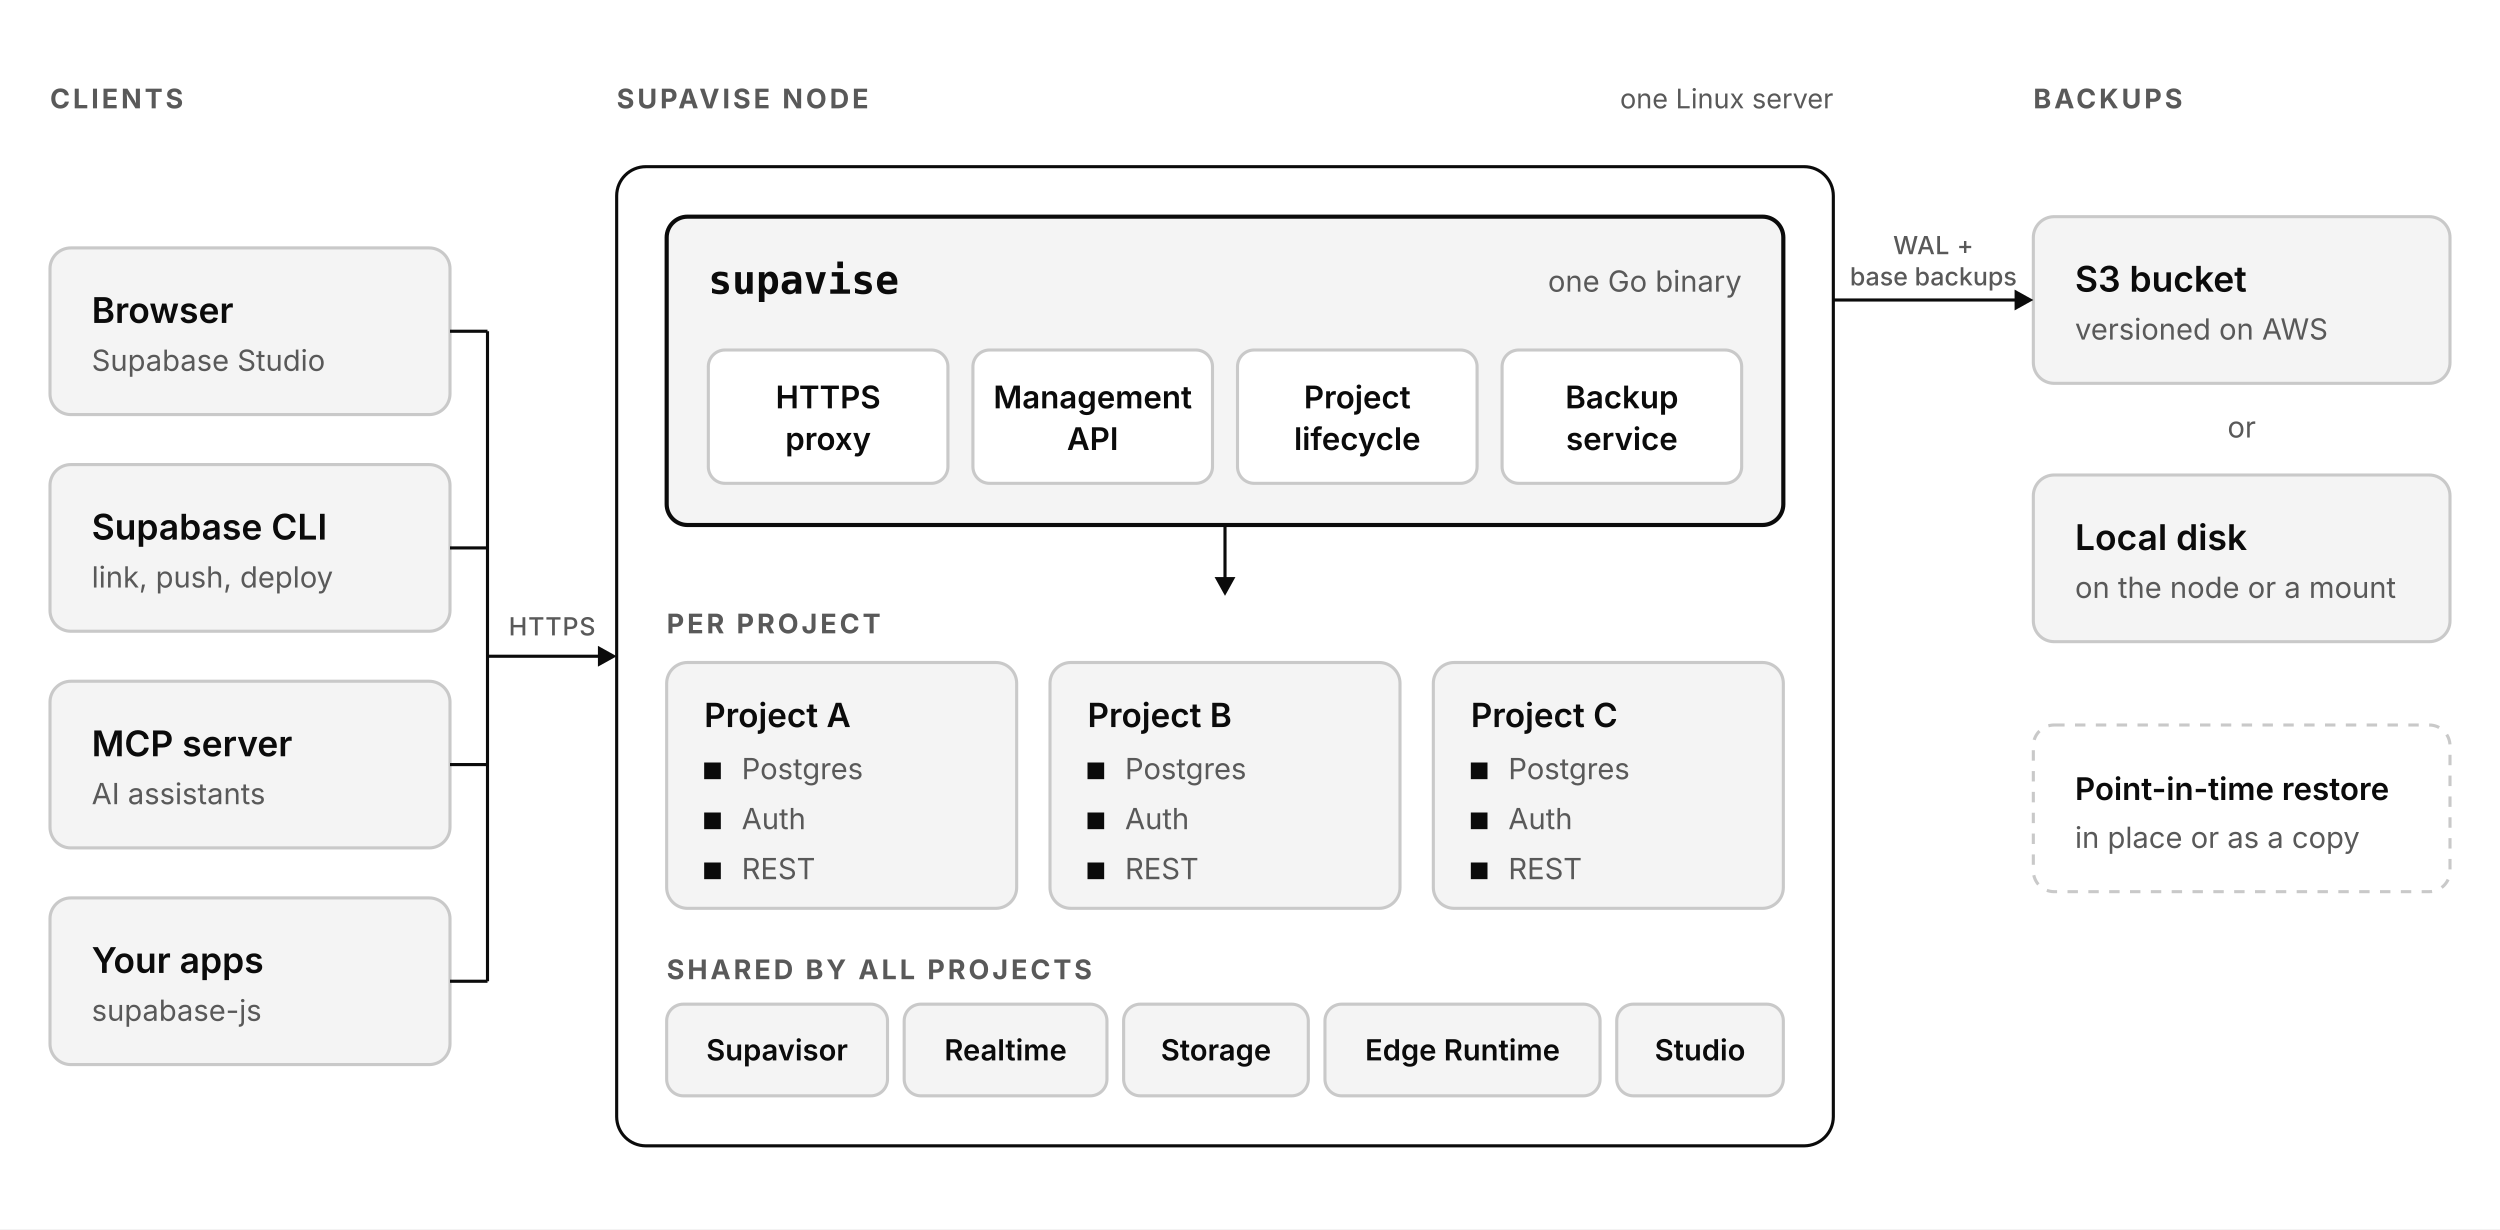
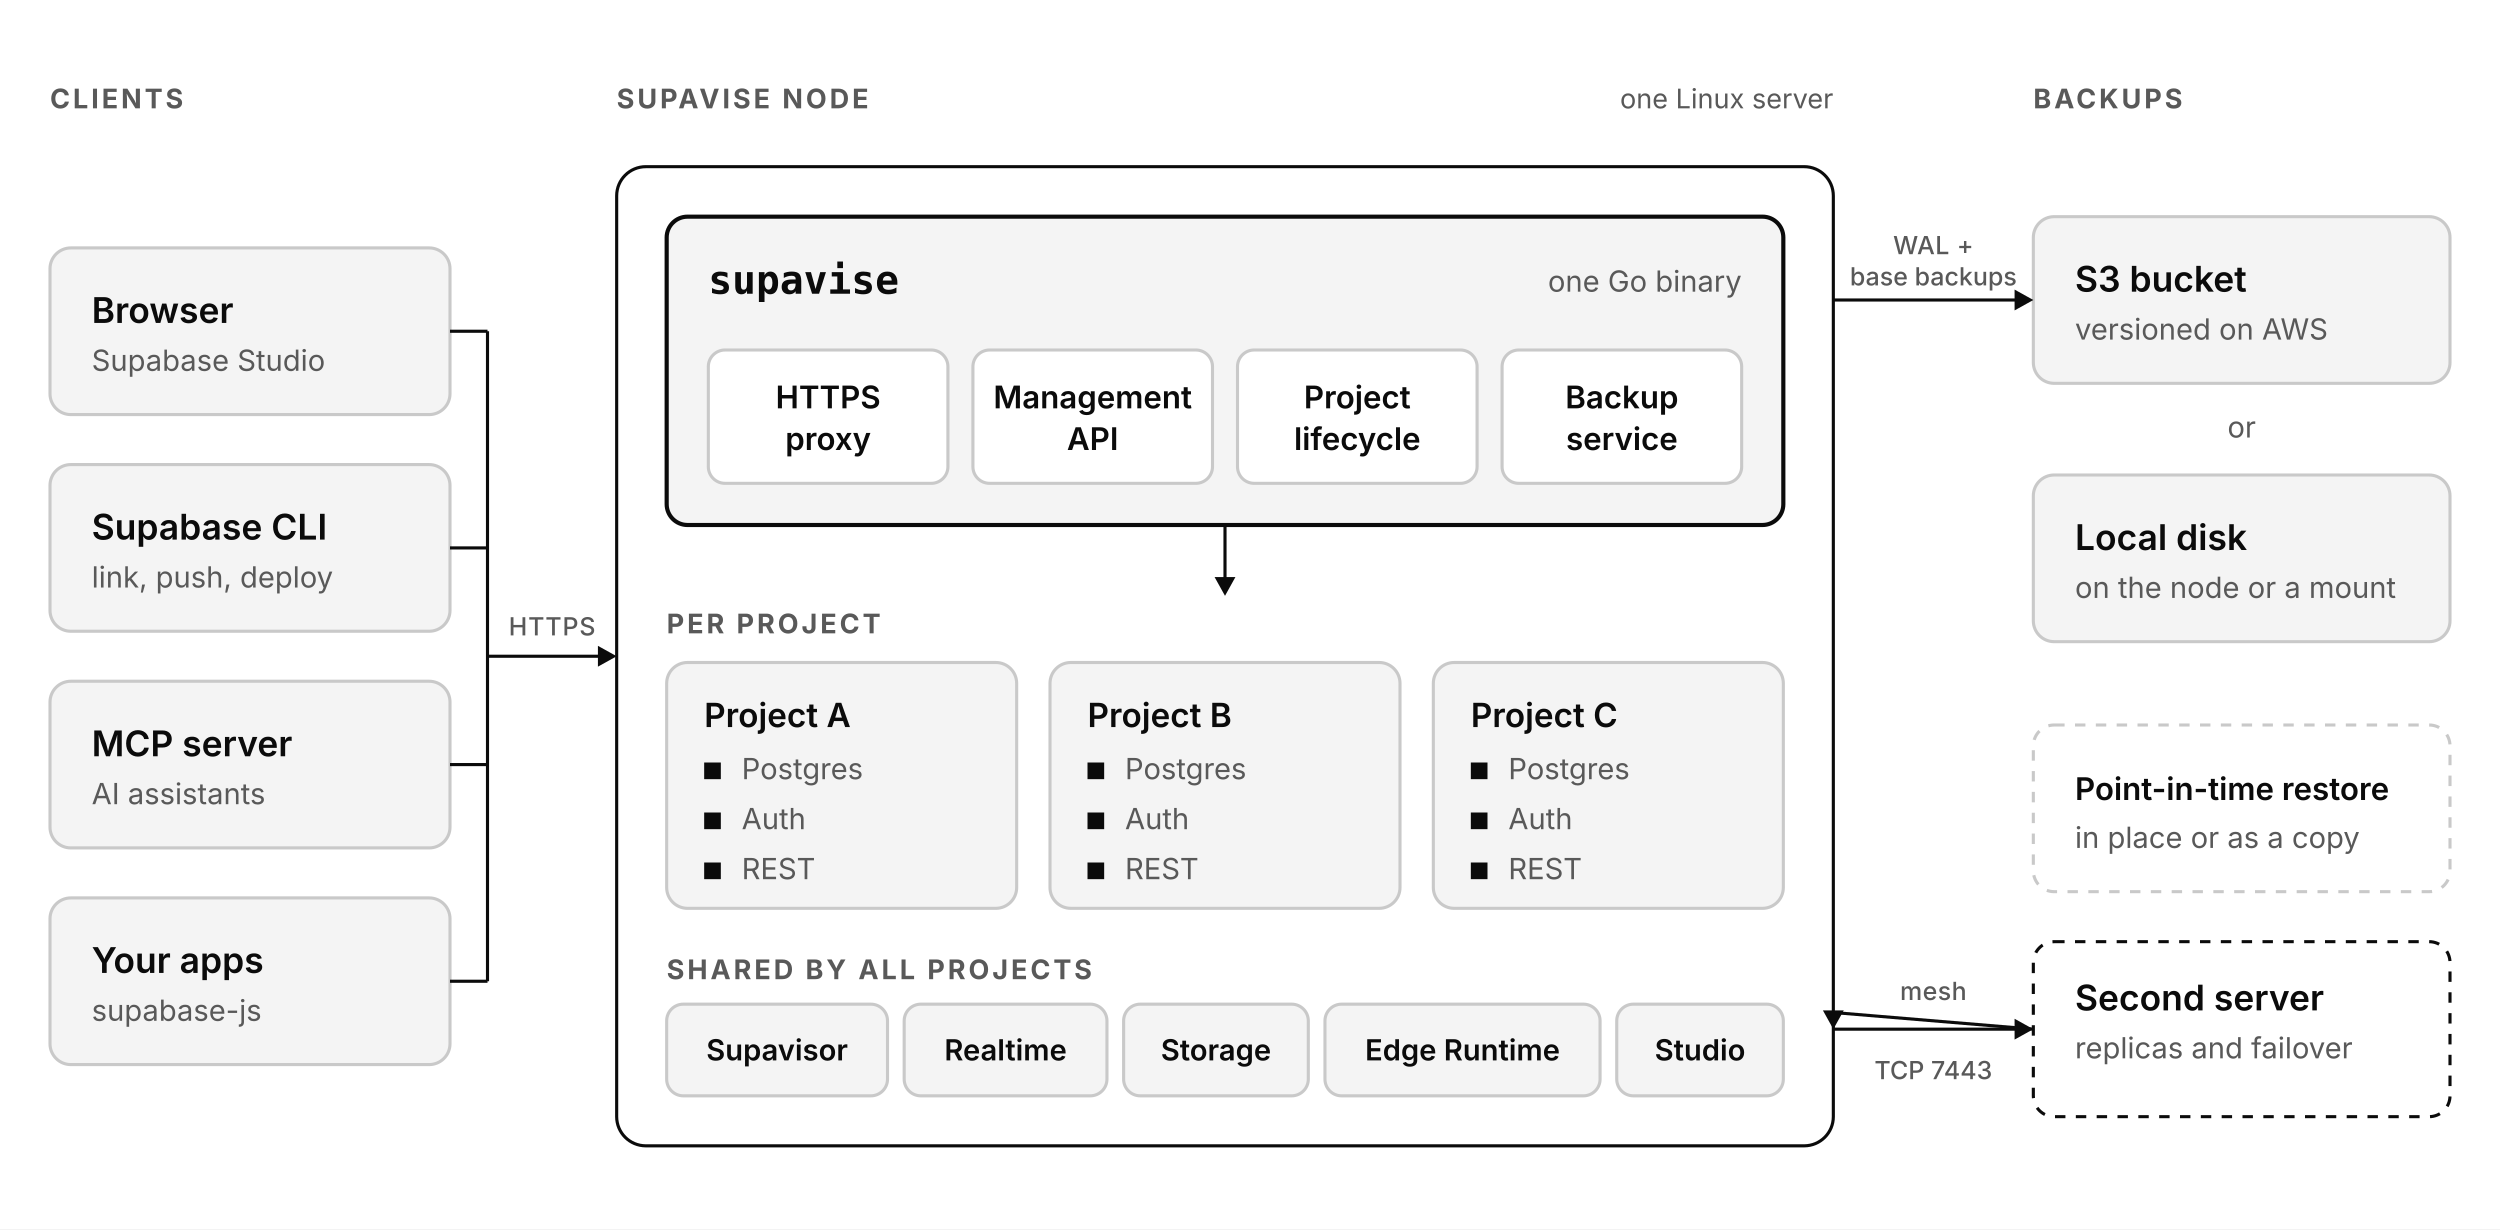
<svg xmlns="http://www.w3.org/2000/svg" viewBox="0 0 1200 590" width="1200" height="590" role="img" aria-label="Supavise architecture">
  <rect width="1200" height="590" fill="#ffffff" />
  <text x="24" y="52" font-family="-apple-system, BlinkMacSystemFont, 'Segoe UI', Inter, Helvetica, Arial, sans-serif" font-size="13" font-weight="700" fill="#595959" text-anchor="start" letter-spacing="1.4">CLIENTS</text>
  <text x="296" y="52" font-family="-apple-system, BlinkMacSystemFont, 'Segoe UI', Inter, Helvetica, Arial, sans-serif" font-size="13" font-weight="700" fill="#595959" text-anchor="start" letter-spacing="1.4">SUPAVISE NODE</text>
  <text x="880" y="52" font-family="-apple-system, BlinkMacSystemFont, 'Segoe UI', Inter, Helvetica, Arial, sans-serif" font-size="13" font-weight="400" fill="#595959" text-anchor="end">one Linux server</text>
  <text x="976" y="52" font-family="-apple-system, BlinkMacSystemFont, 'Segoe UI', Inter, Helvetica, Arial, sans-serif" font-size="13" font-weight="700" fill="#595959" text-anchor="start" letter-spacing="1.4">BACKUPS</text>
  <rect x="24" y="119" width="192" height="80" rx="10" fill="#f4f4f4" stroke="#c9c9c9" stroke-width="1.5" />
  <text x="44" y="155" font-family="-apple-system, BlinkMacSystemFont, 'Segoe UI', Inter, Helvetica, Arial, sans-serif" font-size="17" font-weight="600" fill="#0b0b0b" text-anchor="start">Browser</text>
  <text x="44" y="178" font-family="-apple-system, BlinkMacSystemFont, 'Segoe UI', Inter, Helvetica, Arial, sans-serif" font-size="14" font-weight="400" fill="#595959" text-anchor="start">Supabase Studio</text>
  <rect x="24" y="223" width="192" height="80" rx="10" fill="#f4f4f4" stroke="#c9c9c9" stroke-width="1.5" />
  <text x="44" y="259" font-family="-apple-system, BlinkMacSystemFont, 'Segoe UI', Inter, Helvetica, Arial, sans-serif" font-size="17" font-weight="600" fill="#0b0b0b" text-anchor="start">Supabase CLI</text>
  <text x="44" y="282" font-family="-apple-system, BlinkMacSystemFont, 'Segoe UI', Inter, Helvetica, Arial, sans-serif" font-size="14" font-weight="400" fill="#595959" text-anchor="start">link, push, deploy</text>
  <rect x="24" y="327" width="192" height="80" rx="10" fill="#f4f4f4" stroke="#c9c9c9" stroke-width="1.5" />
  <text x="44" y="363" font-family="-apple-system, BlinkMacSystemFont, 'Segoe UI', Inter, Helvetica, Arial, sans-serif" font-size="17" font-weight="600" fill="#0b0b0b" text-anchor="start">MCP server</text>
  <text x="44" y="386" font-family="-apple-system, BlinkMacSystemFont, 'Segoe UI', Inter, Helvetica, Arial, sans-serif" font-size="14" font-weight="400" fill="#595959" text-anchor="start">AI assistants</text>
  <rect x="24" y="431" width="192" height="80" rx="10" fill="#f4f4f4" stroke="#c9c9c9" stroke-width="1.5" />
  <text x="44" y="467" font-family="-apple-system, BlinkMacSystemFont, 'Segoe UI', Inter, Helvetica, Arial, sans-serif" font-size="17" font-weight="600" fill="#0b0b0b" text-anchor="start">Your apps</text>
  <text x="44" y="490" font-family="-apple-system, BlinkMacSystemFont, 'Segoe UI', Inter, Helvetica, Arial, sans-serif" font-size="14" font-weight="400" fill="#595959" text-anchor="start">supabase-js</text>
  <line x1="216" y1="159" x2="234" y2="159" stroke="#0b0b0b" stroke-width="1.5" />
  <line x1="216" y1="263" x2="234" y2="263" stroke="#0b0b0b" stroke-width="1.5" />
  <line x1="216" y1="367" x2="234" y2="367" stroke="#0b0b0b" stroke-width="1.5" />
  <line x1="216" y1="471" x2="234" y2="471" stroke="#0b0b0b" stroke-width="1.5" />
  <line x1="234" y1="159" x2="234" y2="471" stroke="#0b0b0b" stroke-width="1.5" />
  <line x1="234" y1="315" x2="288" y2="315" stroke="#0b0b0b" stroke-width="1.5" />
  <polygon points="296,315 287,310 287,320" fill="#0b0b0b" />
  <text x="265" y="305" font-family="-apple-system, BlinkMacSystemFont, 'Segoe UI', Inter, Helvetica, Arial, sans-serif" font-size="12" font-weight="500" fill="#595959" text-anchor="middle" letter-spacing="0.4">HTTPS</text>
  <rect x="296" y="80" width="584" height="470" rx="14" fill="none" stroke="#0b0b0b" stroke-width="1.5" />
  <rect x="320" y="104" width="536" height="148" rx="10" fill="#f4f4f4" stroke="#0b0b0b" stroke-width="2" />
  <text x="340" y="141" font-family="ui-monospace, SFMono-Regular, Menlo, Consolas, monospace" font-size="19" font-weight="700" fill="#0b0b0b" text-anchor="start">supavise</text>
  <text x="836" y="140" font-family="-apple-system, BlinkMacSystemFont, 'Segoe UI', Inter, Helvetica, Arial, sans-serif" font-size="14" font-weight="400" fill="#595959" text-anchor="end">one Go binary</text>
  <rect x="340" y="168" width="115" height="64" rx="8" fill="#ffffff" stroke="#c9c9c9" stroke-width="1.5" />
  <text x="397.5" y="196" font-family="-apple-system, BlinkMacSystemFont, 'Segoe UI', Inter, Helvetica, Arial, sans-serif" font-size="15" font-weight="600" fill="#0b0b0b" text-anchor="middle">HTTPS</text>
  <text x="397.5" y="216" font-family="-apple-system, BlinkMacSystemFont, 'Segoe UI', Inter, Helvetica, Arial, sans-serif" font-size="15" font-weight="600" fill="#0b0b0b" text-anchor="middle">proxy</text>
  <rect x="467" y="168" width="115" height="64" rx="8" fill="#ffffff" stroke="#c9c9c9" stroke-width="1.5" />
  <text x="524.5" y="196" font-family="-apple-system, BlinkMacSystemFont, 'Segoe UI', Inter, Helvetica, Arial, sans-serif" font-size="15" font-weight="600" fill="#0b0b0b" text-anchor="middle">Management</text>
  <text x="524.5" y="216" font-family="-apple-system, BlinkMacSystemFont, 'Segoe UI', Inter, Helvetica, Arial, sans-serif" font-size="15" font-weight="600" fill="#0b0b0b" text-anchor="middle">API</text>
  <rect x="594" y="168" width="115" height="64" rx="8" fill="#ffffff" stroke="#c9c9c9" stroke-width="1.5" />
  <text x="651.5" y="196" font-family="-apple-system, BlinkMacSystemFont, 'Segoe UI', Inter, Helvetica, Arial, sans-serif" font-size="15" font-weight="600" fill="#0b0b0b" text-anchor="middle">Project</text>
  <text x="651.5" y="216" font-family="-apple-system, BlinkMacSystemFont, 'Segoe UI', Inter, Helvetica, Arial, sans-serif" font-size="15" font-weight="600" fill="#0b0b0b" text-anchor="middle">lifecycle</text>
  <rect x="721" y="168" width="115" height="64" rx="8" fill="#ffffff" stroke="#c9c9c9" stroke-width="1.5" />
  <text x="778.5" y="196" font-family="-apple-system, BlinkMacSystemFont, 'Segoe UI', Inter, Helvetica, Arial, sans-serif" font-size="15" font-weight="600" fill="#0b0b0b" text-anchor="middle">Backup</text>
  <text x="778.5" y="216" font-family="-apple-system, BlinkMacSystemFont, 'Segoe UI', Inter, Helvetica, Arial, sans-serif" font-size="15" font-weight="600" fill="#0b0b0b" text-anchor="middle">service</text>
  <line x1="588" y1="252" x2="588" y2="278" stroke="#0b0b0b" stroke-width="1.5" />
  <polygon points="588,286 583,277 593,277" fill="#0b0b0b" />
  <text x="320" y="304" font-family="-apple-system, BlinkMacSystemFont, 'Segoe UI', Inter, Helvetica, Arial, sans-serif" font-size="13" font-weight="700" fill="#595959" text-anchor="start" letter-spacing="1.4">PER PROJECT</text>
  <rect x="320" y="318" width="168" height="118" rx="10" fill="#f4f4f4" stroke="#c9c9c9" stroke-width="1.5" />
  <text x="338" y="349" font-family="-apple-system, BlinkMacSystemFont, 'Segoe UI', Inter, Helvetica, Arial, sans-serif" font-size="16" font-weight="600" fill="#0b0b0b" text-anchor="start">Project A</text>
  <rect x="338" y="366" width="8" height="8" fill="#0b0b0b" />
  <text x="356" y="374" font-family="-apple-system, BlinkMacSystemFont, 'Segoe UI', Inter, Helvetica, Arial, sans-serif" font-size="14" font-weight="400" fill="#595959" text-anchor="start">Postgres</text>
  <rect x="338" y="390" width="8" height="8" fill="#0b0b0b" />
  <text x="356" y="398" font-family="-apple-system, BlinkMacSystemFont, 'Segoe UI', Inter, Helvetica, Arial, sans-serif" font-size="14" font-weight="400" fill="#595959" text-anchor="start">Auth</text>
  <rect x="338" y="414" width="8" height="8" fill="#0b0b0b" />
  <text x="356" y="422" font-family="-apple-system, BlinkMacSystemFont, 'Segoe UI', Inter, Helvetica, Arial, sans-serif" font-size="14" font-weight="400" fill="#595959" text-anchor="start">REST</text>
  <rect x="504" y="318" width="168" height="118" rx="10" fill="#f4f4f4" stroke="#c9c9c9" stroke-width="1.5" />
  <text x="522" y="349" font-family="-apple-system, BlinkMacSystemFont, 'Segoe UI', Inter, Helvetica, Arial, sans-serif" font-size="16" font-weight="600" fill="#0b0b0b" text-anchor="start">Project B</text>
  <rect x="522" y="366" width="8" height="8" fill="#0b0b0b" />
  <text x="540" y="374" font-family="-apple-system, BlinkMacSystemFont, 'Segoe UI', Inter, Helvetica, Arial, sans-serif" font-size="14" font-weight="400" fill="#595959" text-anchor="start">Postgres</text>
  <rect x="522" y="390" width="8" height="8" fill="#0b0b0b" />
  <text x="540" y="398" font-family="-apple-system, BlinkMacSystemFont, 'Segoe UI', Inter, Helvetica, Arial, sans-serif" font-size="14" font-weight="400" fill="#595959" text-anchor="start">Auth</text>
  <rect x="522" y="414" width="8" height="8" fill="#0b0b0b" />
  <text x="540" y="422" font-family="-apple-system, BlinkMacSystemFont, 'Segoe UI', Inter, Helvetica, Arial, sans-serif" font-size="14" font-weight="400" fill="#595959" text-anchor="start">REST</text>
  <rect x="688" y="318" width="168" height="118" rx="10" fill="#f4f4f4" stroke="#c9c9c9" stroke-width="1.5" />
  <text x="706" y="349" font-family="-apple-system, BlinkMacSystemFont, 'Segoe UI', Inter, Helvetica, Arial, sans-serif" font-size="16" font-weight="600" fill="#0b0b0b" text-anchor="start">Project C</text>
  <rect x="706" y="366" width="8" height="8" fill="#0b0b0b" />
  <text x="724" y="374" font-family="-apple-system, BlinkMacSystemFont, 'Segoe UI', Inter, Helvetica, Arial, sans-serif" font-size="14" font-weight="400" fill="#595959" text-anchor="start">Postgres</text>
  <rect x="706" y="390" width="8" height="8" fill="#0b0b0b" />
  <text x="724" y="398" font-family="-apple-system, BlinkMacSystemFont, 'Segoe UI', Inter, Helvetica, Arial, sans-serif" font-size="14" font-weight="400" fill="#595959" text-anchor="start">Auth</text>
  <rect x="706" y="414" width="8" height="8" fill="#0b0b0b" />
  <text x="724" y="422" font-family="-apple-system, BlinkMacSystemFont, 'Segoe UI', Inter, Helvetica, Arial, sans-serif" font-size="14" font-weight="400" fill="#595959" text-anchor="start">REST</text>
  <text x="320" y="470" font-family="-apple-system, BlinkMacSystemFont, 'Segoe UI', Inter, Helvetica, Arial, sans-serif" font-size="13" font-weight="700" fill="#595959" text-anchor="start" letter-spacing="1.4">SHARED BY ALL PROJECTS</text>
  <rect x="320" y="482" width="106.008" height="44" rx="8" fill="#f4f4f4" stroke="#c9c9c9" stroke-width="1.5" />
  <text x="373.004" y="509" font-family="-apple-system, BlinkMacSystemFont, 'Segoe UI', Inter, Helvetica, Arial, sans-serif" font-size="14" font-weight="600" fill="#0b0b0b" text-anchor="middle">Supavisor</text>
  <rect x="434.008" y="482" width="97.328" height="44" rx="8" fill="#f4f4f4" stroke="#c9c9c9" stroke-width="1.5" />
  <text x="482.672" y="509" font-family="-apple-system, BlinkMacSystemFont, 'Segoe UI', Inter, Helvetica, Arial, sans-serif" font-size="14" font-weight="600" fill="#0b0b0b" text-anchor="middle">Realtime</text>
  <rect x="539.336" y="482" width="88.648" height="44" rx="8" fill="#f4f4f4" stroke="#c9c9c9" stroke-width="1.5" />
  <text x="583.66" y="509" font-family="-apple-system, BlinkMacSystemFont, 'Segoe UI', Inter, Helvetica, Arial, sans-serif" font-size="14" font-weight="600" fill="#0b0b0b" text-anchor="middle">Storage</text>
  <rect x="635.984" y="482" width="132.048" height="44" rx="8" fill="#f4f4f4" stroke="#c9c9c9" stroke-width="1.5" />
  <text x="702.008" y="509" font-family="-apple-system, BlinkMacSystemFont, 'Segoe UI', Inter, Helvetica, Arial, sans-serif" font-size="14" font-weight="600" fill="#0b0b0b" text-anchor="middle">Edge Runtime</text>
  <rect x="776.032" y="482" width="79.968" height="44" rx="8" fill="#f4f4f4" stroke="#c9c9c9" stroke-width="1.5" />
  <text x="816.016" y="509" font-family="-apple-system, BlinkMacSystemFont, 'Segoe UI', Inter, Helvetica, Arial, sans-serif" font-size="14" font-weight="600" fill="#0b0b0b" text-anchor="middle">Studio</text>
  <rect x="976" y="104" width="200" height="80" rx="10" fill="#f4f4f4" stroke="#c9c9c9" stroke-width="1.5" />
  <text x="996" y="140" font-family="-apple-system, BlinkMacSystemFont, 'Segoe UI', Inter, Helvetica, Arial, sans-serif" font-size="17" font-weight="600" fill="#0b0b0b" text-anchor="start">S3 bucket</text>
  <text x="996" y="163" font-family="-apple-system, BlinkMacSystemFont, 'Segoe UI', Inter, Helvetica, Arial, sans-serif" font-size="14" font-weight="400" fill="#595959" text-anchor="start">versioned on AWS</text>
  <text x="1076" y="210" font-family="-apple-system, BlinkMacSystemFont, 'Segoe UI', Inter, Helvetica, Arial, sans-serif" font-size="14" font-weight="400" fill="#595959" text-anchor="middle">or</text>
  <rect x="976" y="228" width="200" height="80" rx="10" fill="#f4f4f4" stroke="#c9c9c9" stroke-width="1.5" />
  <text x="996" y="264" font-family="-apple-system, BlinkMacSystemFont, 'Segoe UI', Inter, Helvetica, Arial, sans-serif" font-size="17" font-weight="600" fill="#0b0b0b" text-anchor="start">Local disk</text>
  <text x="996" y="287" font-family="-apple-system, BlinkMacSystemFont, 'Segoe UI', Inter, Helvetica, Arial, sans-serif" font-size="14" font-weight="400" fill="#595959" text-anchor="start">on the node or a mount</text>
  <line x1="880" y1="144" x2="968" y2="144" stroke="#0b0b0b" stroke-width="1.5" />
  <polygon points="976,144 967,139 967,149" fill="#0b0b0b" />
  <text x="928" y="122" font-family="-apple-system, BlinkMacSystemFont, 'Segoe UI', Inter, Helvetica, Arial, sans-serif" font-size="12" font-weight="500" fill="#595959" text-anchor="middle" letter-spacing="0.2">WAL +</text>
  <text x="928" y="137" font-family="-apple-system, BlinkMacSystemFont, 'Segoe UI', Inter, Helvetica, Arial, sans-serif" font-size="12" font-weight="500" fill="#595959" text-anchor="middle" letter-spacing="0">base backups</text>
  <rect x="976" y="348" width="200" height="80" rx="10" fill="none" stroke="#c9c9c9" stroke-width="1.5" stroke-dasharray="5 5" />
  <text x="996" y="384" font-family="-apple-system, BlinkMacSystemFont, 'Segoe UI', Inter, Helvetica, Arial, sans-serif" font-size="15" font-weight="600" fill="#0b0b0b" text-anchor="start">Point-in-time restore</text>
  <text x="996" y="407" font-family="-apple-system, BlinkMacSystemFont, 'Segoe UI', Inter, Helvetica, Arial, sans-serif" font-size="14" font-weight="400" fill="#595959" text-anchor="start">in place or as a copy</text>
+   <rect x="976" y="452" width="200" height="84" rx="10" fill="none" stroke="#0b0b0b" stroke-width="1.5" stroke-dasharray="5 5" />
+   <text x="996" y="485" font-family="-apple-system, BlinkMacSystemFont, 'Segoe UI', Inter, Helvetica, Arial, sans-serif" font-size="17" font-weight="600" fill="#0b0b0b" text-anchor="start">Second server</text>
+   <text x="996" y="508" font-family="-apple-system, BlinkMacSystemFont, 'Segoe UI', Inter, Helvetica, Arial, sans-serif" font-size="14" font-weight="400" fill="#595959" text-anchor="start">replicas and failover</text>
+   <line x1="880" y1="494" x2="968" y2="494" stroke="#0b0b0b" stroke-width="1.5" />
+   <polygon points="976,494 967,489 967,499" fill="#0b0b0b" />
+   <line x1="976" y1="494" x2="880" y2="486" stroke="#0b0b0b" stroke-width="1.5" />
+   <polygon points="880,494 875,485 885,485" fill="#0b0b0b" />
+   <text x="928" y="480" font-family="-apple-system, BlinkMacSystemFont, 'Segoe UI', Inter, Helvetica, Arial, sans-serif" font-size="12" font-weight="500" fill="#595959" text-anchor="middle" letter-spacing="0.2">mesh</text>
+   <text x="928" y="518" font-family="-apple-system, BlinkMacSystemFont, 'Segoe UI', Inter, Helvetica, Arial, sans-serif" font-size="12" font-weight="500" fill="#595959" text-anchor="middle" letter-spacing="0">TCP 7443</text>
</svg>
